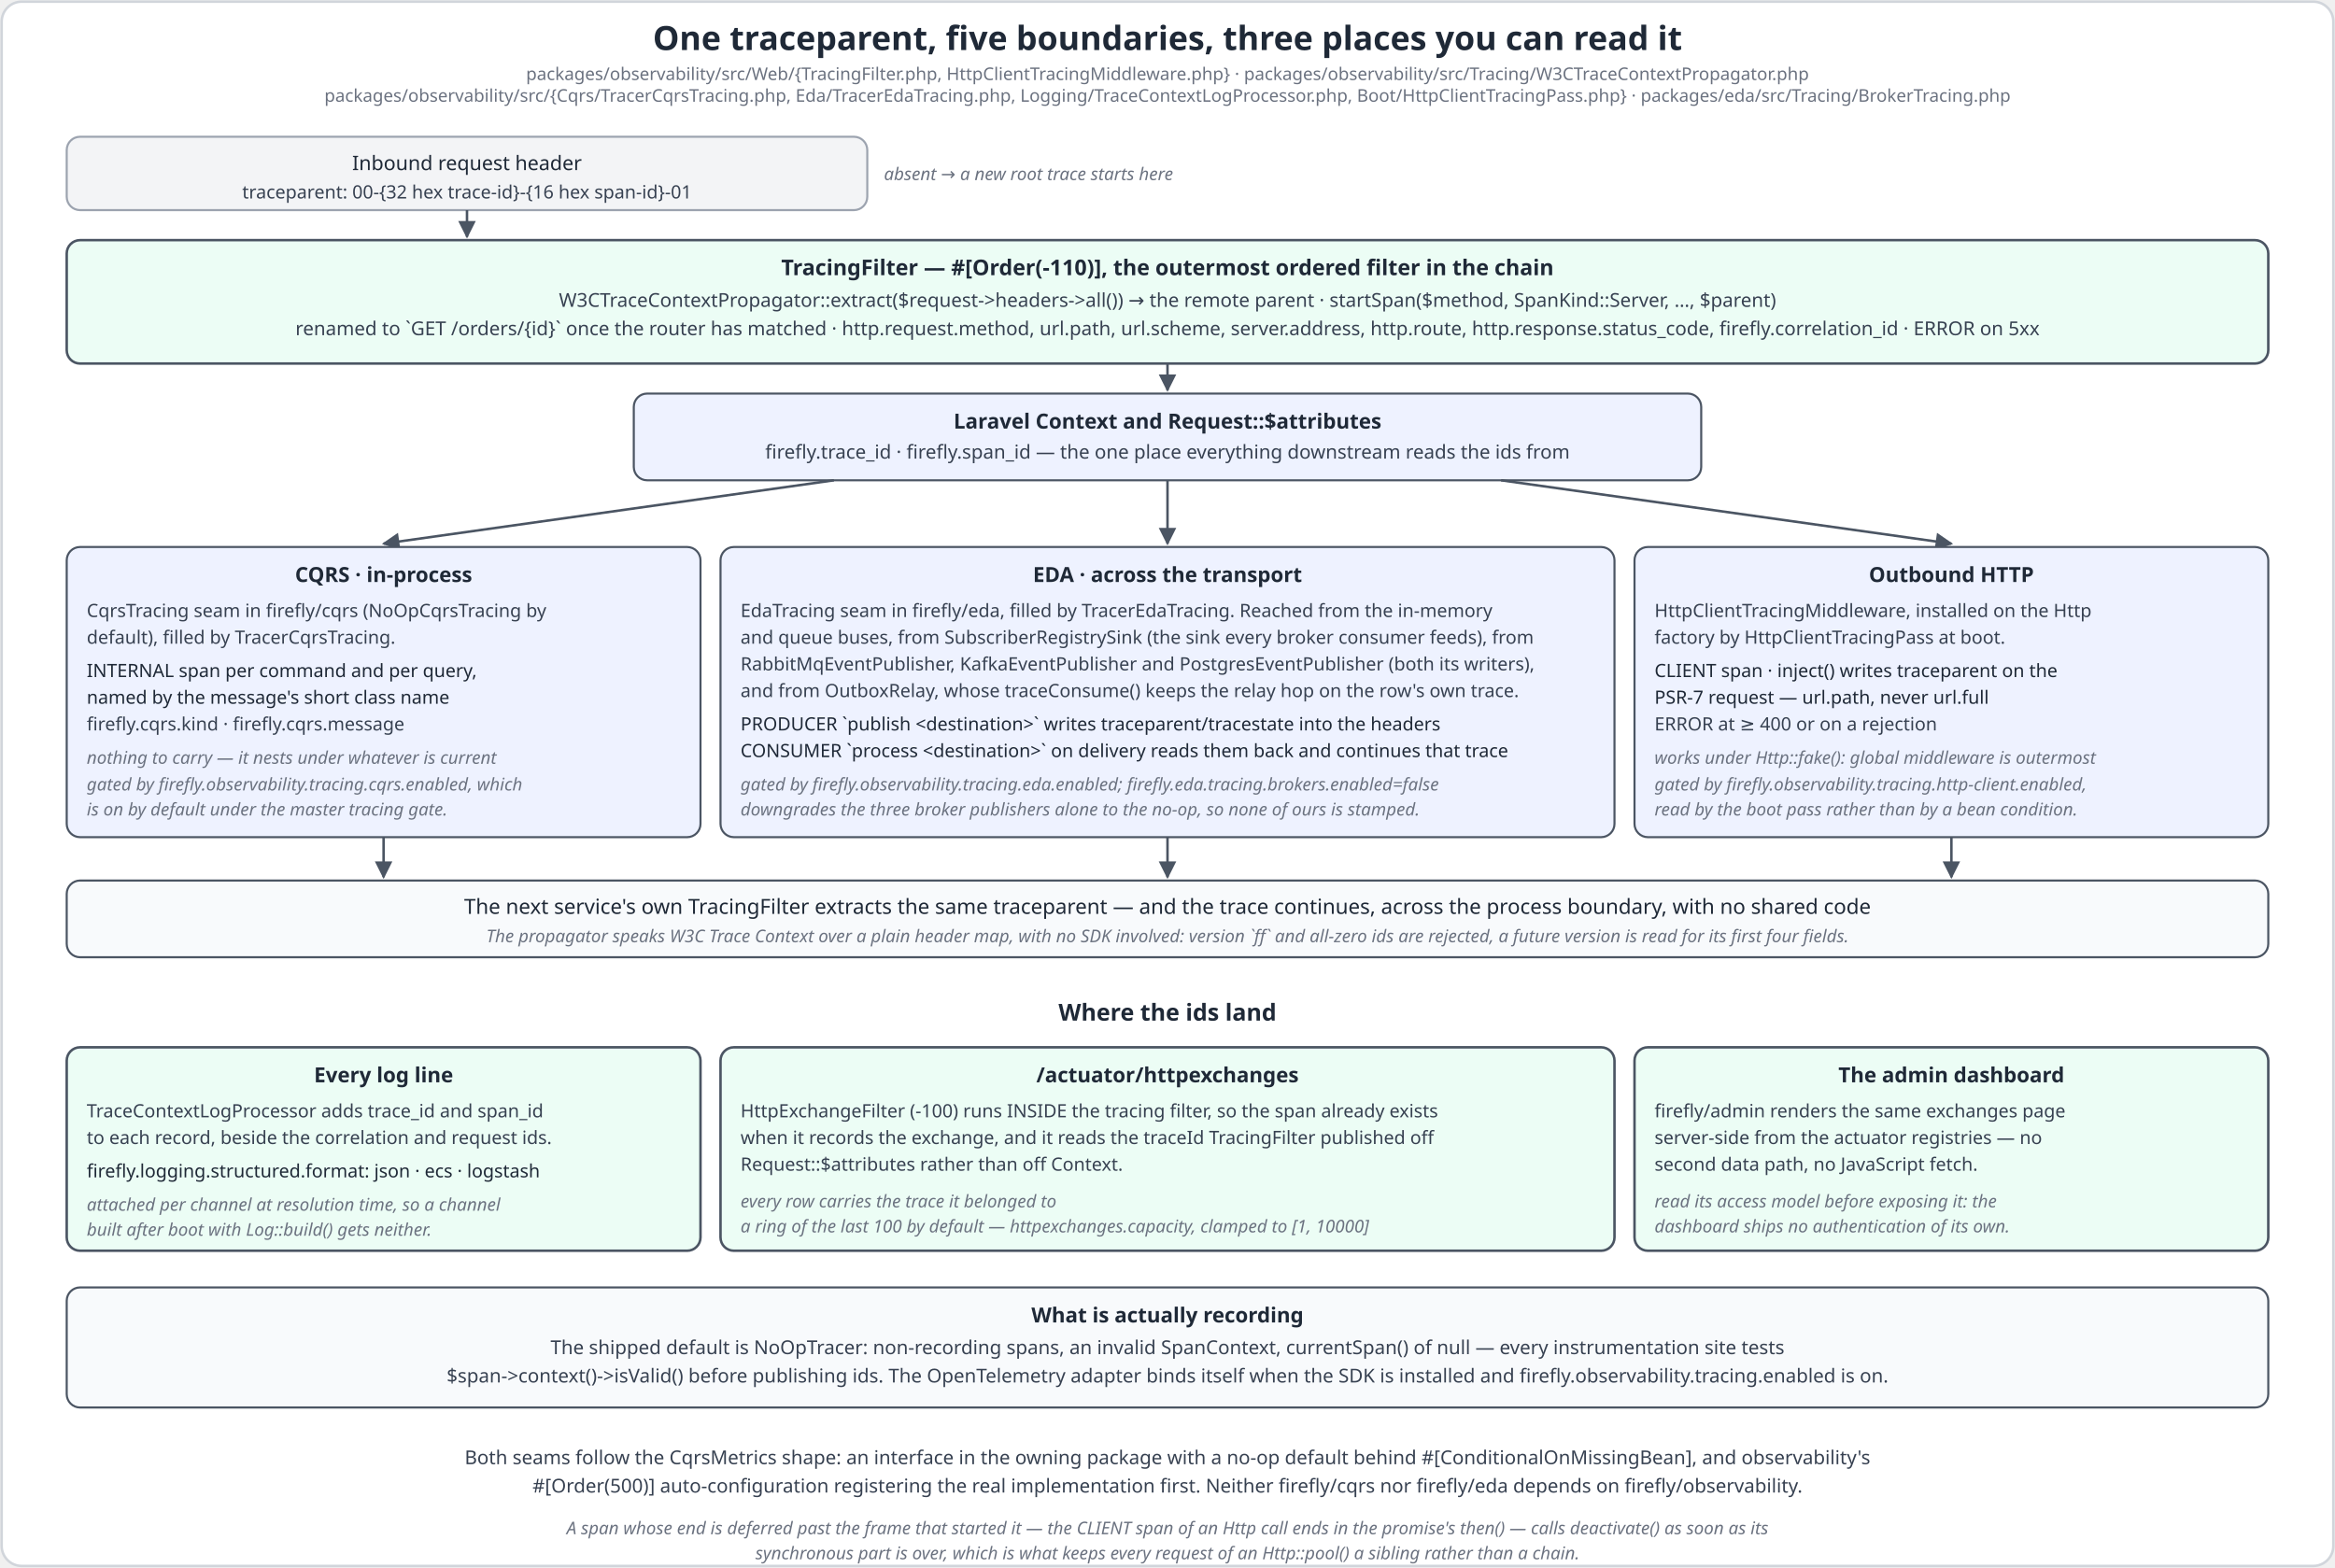
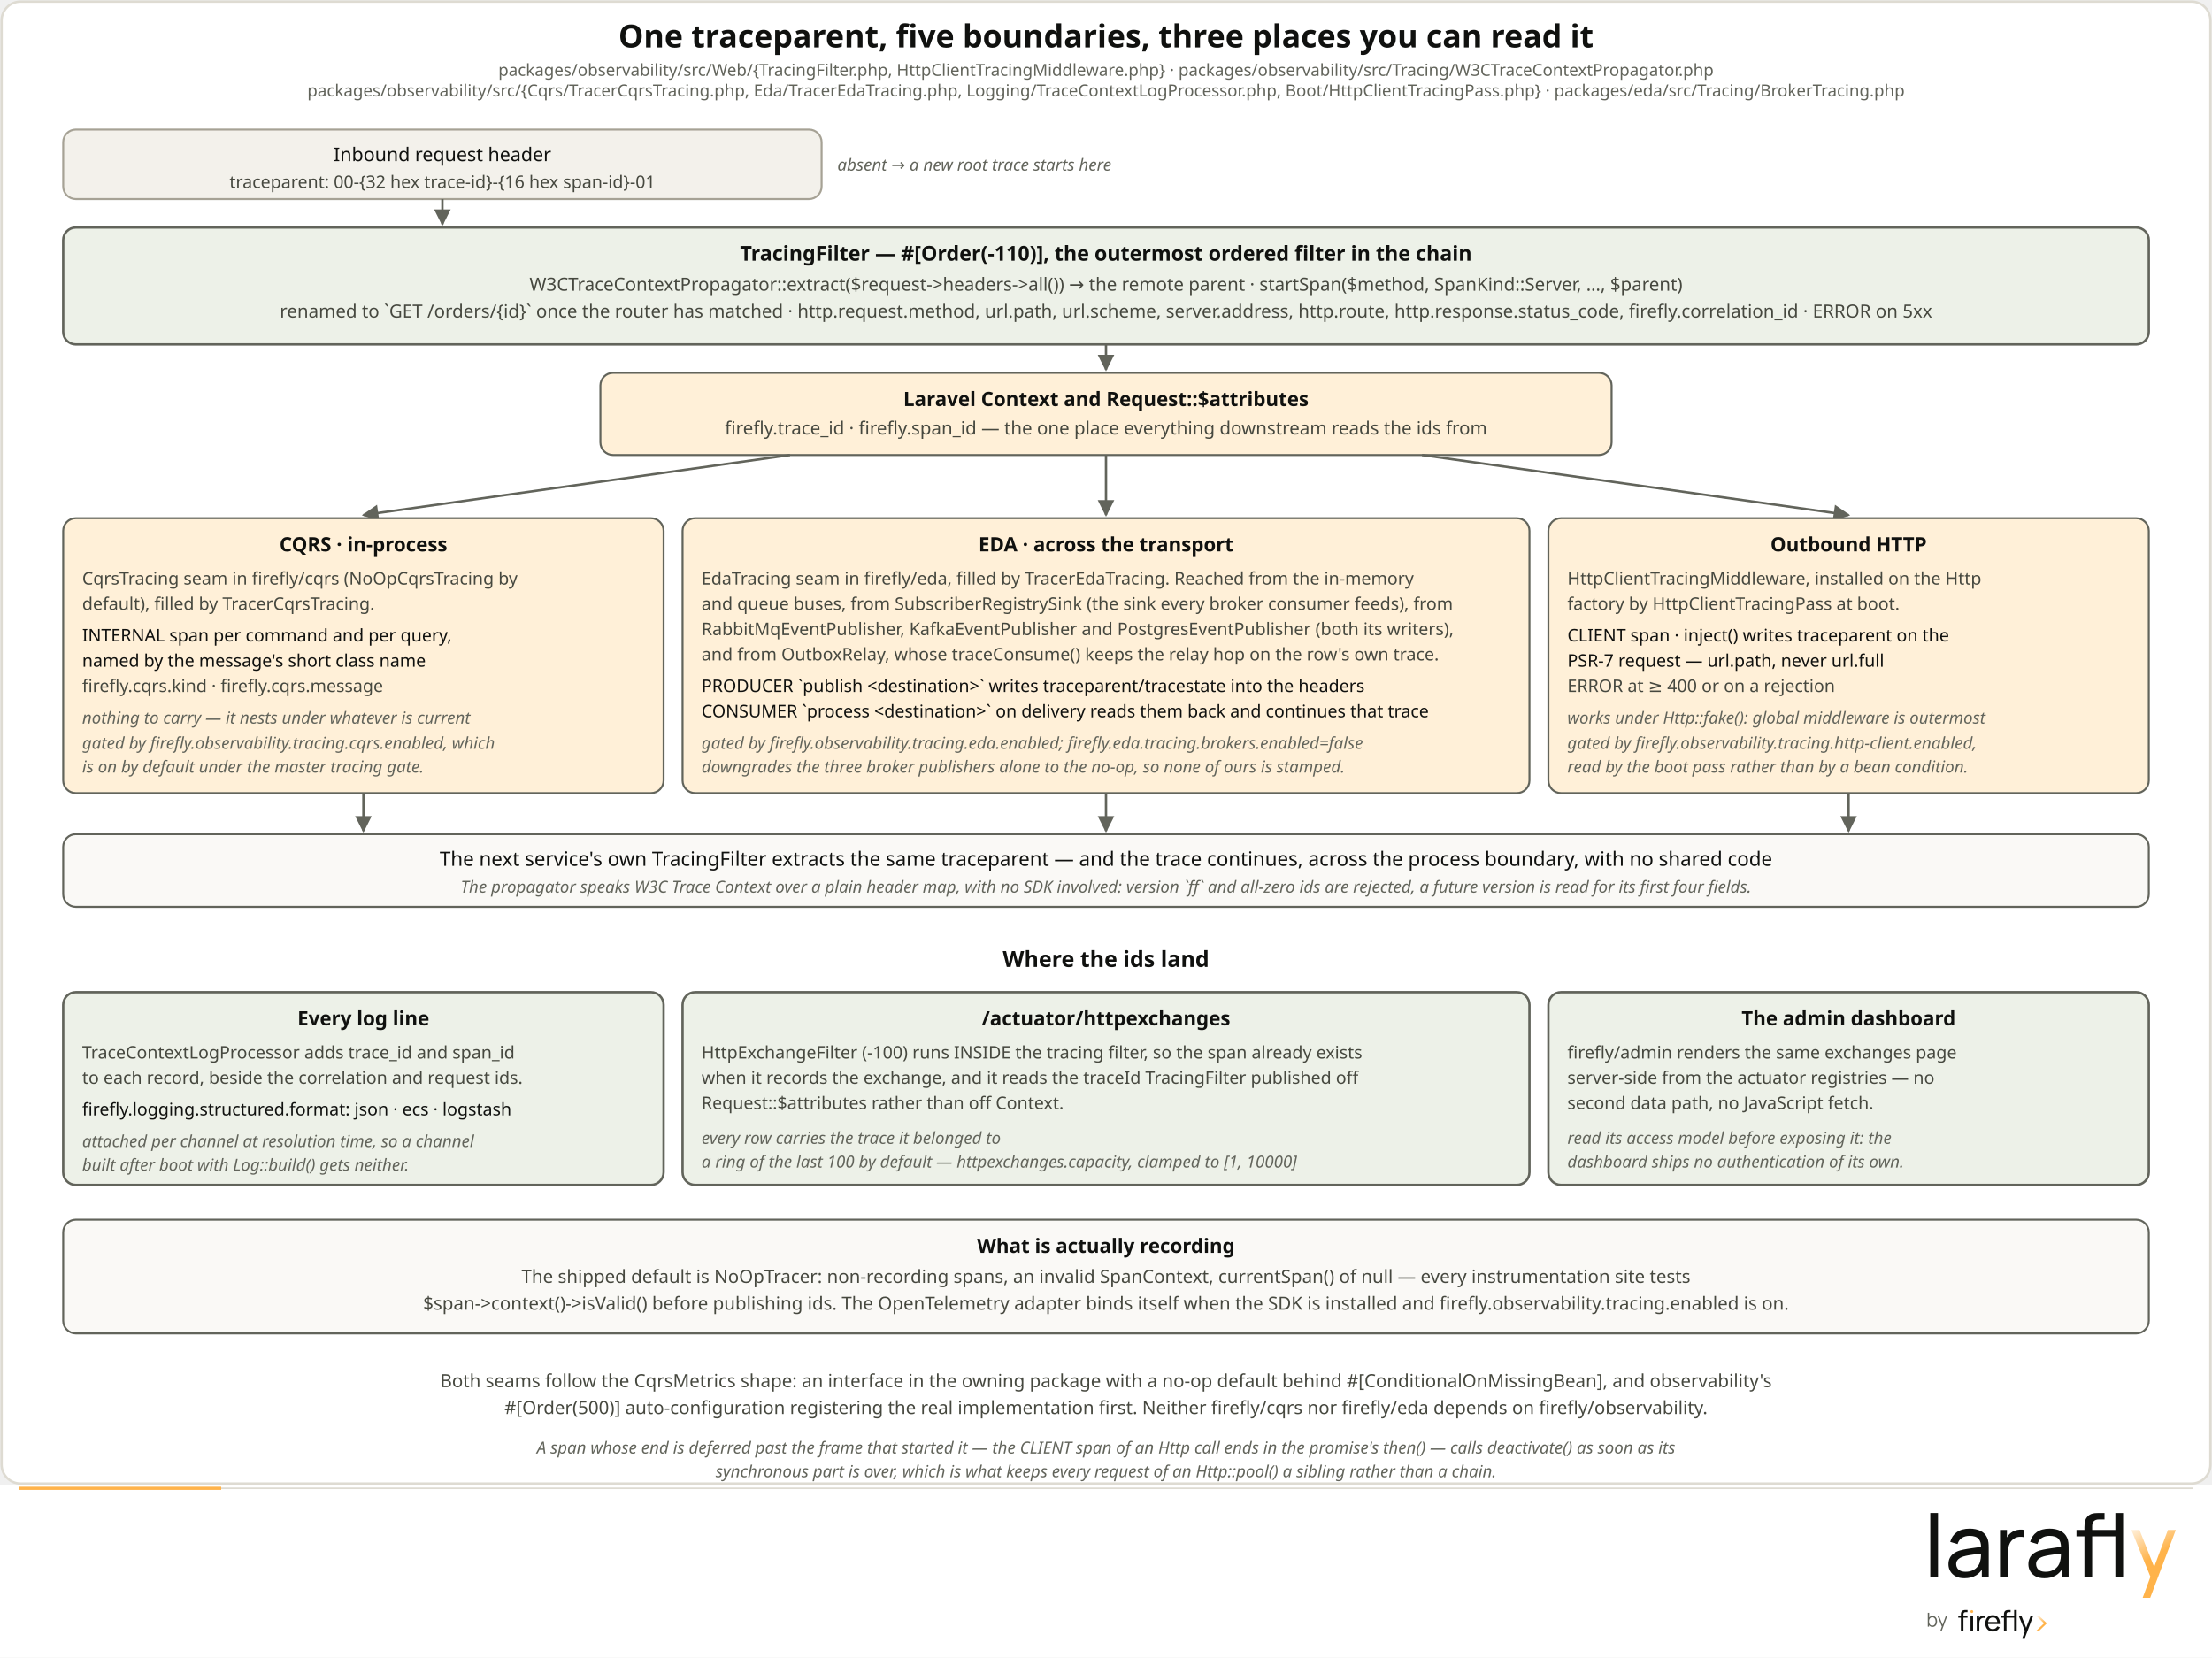
- <svg xmlns="http://www.w3.org/2000/svg" viewBox="0 0 1400 940" font-family="sans-serif">
+ <svg xmlns="http://www.w3.org/2000/svg" viewBox="0 0 1400 1049.2" font-family="sans-serif" data-original-view-box="0 0 1400 940">
  <defs>
    <marker id="tpp-arrow" viewBox="0 0 10 10" refX="9" refY="5" markerWidth="7" markerHeight="7" orient="auto-start-reverse">
-       <path d="M0,0 L10,5 L0,10 z" fill="#4b5563" />
+       <path d="M0,0 L10,5 L0,10 z" fill="#62645b" />
    </marker>
  </defs>
-   <rect x="1" y="1" width="1398" height="938" rx="12" fill="#ffffff" stroke="#d1d5db" stroke-width="1.5" />
-   <text x="700" y="30" text-anchor="middle" font-size="20" font-weight="bold" fill="#1f2937">One traceparent, five boundaries, three places you can read it</text>
-   <text x="700" y="48" text-anchor="middle" font-size="10.5" fill="#6b7280">packages/observability/src/Web/{TracingFilter.php, HttpClientTracingMiddleware.php} · packages/observability/src/Tracing/W3CTraceContextPropagator.php</text>
-   <text x="700" y="61" text-anchor="middle" font-size="10.5" fill="#6b7280">packages/observability/src/{Cqrs/TracerCqrsTracing.php, Eda/TracerEdaTracing.php, Logging/TraceContextLogProcessor.php, Boot/HttpClientTracingPass.php} · packages/eda/src/Tracing/BrokerTracing.php</text>
-   <rect x="40" y="82" width="480" height="44" rx="8" fill="#f3f4f6" stroke="#9ca3af" stroke-width="1.25" />
-   <text x="280" y="102" text-anchor="middle" font-size="12" fill="#1f2937">Inbound request header</text>
-   <text x="280" y="119" text-anchor="middle" font-size="11" fill="#374151">traceparent: 00-{32 hex trace-id}-{16 hex span-id}-01</text>
-   <text x="530" y="108" font-size="10.5" fill="#6b7280" font-style="italic">absent → a new root trace starts here</text>
-   <line x1="280" y1="126" x2="280" y2="142" stroke="#4b5563" stroke-width="1.5" marker-end="url(#tpp-arrow)" />
-   <rect x="40" y="144" width="1320" height="74" rx="8" fill="#ecfdf5" stroke="#4b5563" stroke-width="1.5" />
-   <text x="700" y="165" text-anchor="middle" font-size="13" font-weight="bold" fill="#1f2937">TracingFilter — #[Order(-110)], the outermost ordered filter in the chain</text>
-   <text x="700" y="184" text-anchor="middle" font-size="11.5" fill="#374151">W3CTraceContextPropagator::extract($request-&gt;headers-&gt;all()) → the remote parent · startSpan($method, SpanKind::Server, …, $parent)</text>
-   <text x="700" y="201" text-anchor="middle" font-size="11.5" fill="#374151">renamed to `GET /orders/{id}` once the router has matched · http.request.method, url.path, url.scheme, server.address, http.route, http.response.status_code, firefly.correlation_id · ERROR on 5xx</text>
-   <line x1="700" y1="218" x2="700" y2="234" stroke="#4b5563" stroke-width="1.5" marker-end="url(#tpp-arrow)" />
-   <rect x="380" y="236" width="640" height="52" rx="8" fill="#eef2ff" stroke="#4b5563" stroke-width="1.25" />
-   <text x="700" y="257" text-anchor="middle" font-size="12.5" font-weight="bold" fill="#1f2937">Laravel Context and Request::$attributes</text>
-   <text x="700" y="275" text-anchor="middle" font-size="11.5" fill="#374151">firefly.trace_id · firefly.span_id — the one place everything downstream reads the ids from</text>
-   <line x1="500" y1="288" x2="230" y2="326" stroke="#4b5563" stroke-width="1.5" marker-end="url(#tpp-arrow)" />
-   <line x1="700" y1="288" x2="700" y2="326" stroke="#4b5563" stroke-width="1.5" marker-end="url(#tpp-arrow)" />
-   <line x1="900" y1="288" x2="1170" y2="326" stroke="#4b5563" stroke-width="1.5" marker-end="url(#tpp-arrow)" />
-   <rect x="40" y="328" width="380" height="174" rx="8" fill="#eef2ff" stroke="#4b5563" stroke-width="1.25" />
-   <text x="230" y="349" text-anchor="middle" font-size="12.5" font-weight="bold" fill="#1f2937">CQRS · in-process</text>
-   <text x="52" y="370" font-size="11" fill="#374151">CqrsTracing seam in firefly/cqrs (NoOpCqrsTracing by</text>
-   <text x="52" y="386" font-size="11" fill="#374151">default), filled by TracerCqrsTracing.</text>
-   <text x="52" y="406" font-size="11" fill="#1f2937">INTERNAL span per command and per query,</text>
-   <text x="52" y="422" font-size="11" fill="#1f2937">named by the message's short class name</text>
-   <text x="52" y="438" font-size="11" fill="#374151">firefly.cqrs.kind · firefly.cqrs.message</text>
-   <text x="52" y="458" font-size="10.5" fill="#6b7280" font-style="italic">nothing to carry — it nests under whatever is current</text>
-   <text x="52" y="474" font-size="10.5" fill="#6b7280" font-style="italic">gated by firefly.observability.tracing.cqrs.enabled, which</text>
-   <text x="52" y="489" font-size="10.5" fill="#6b7280" font-style="italic">is on by default under the master tracing gate.</text>
-   <rect x="432" y="328" width="536" height="174" rx="8" fill="#eef2ff" stroke="#4b5563" stroke-width="1.25" />
-   <text x="700" y="349" text-anchor="middle" font-size="12.5" font-weight="bold" fill="#1f2937">EDA · across the transport</text>
-   <text x="444" y="370" font-size="11" fill="#374151">EdaTracing seam in firefly/eda, filled by TracerEdaTracing. Reached from the in-memory</text>
-   <text x="444" y="386" font-size="11" fill="#374151">and queue buses, from SubscriberRegistrySink (the sink every broker consumer feeds), from</text>
-   <text x="444" y="402" font-size="11" fill="#374151">RabbitMqEventPublisher, KafkaEventPublisher and PostgresEventPublisher (both its writers),</text>
-   <text x="444" y="418" font-size="11" fill="#374151">and from OutboxRelay, whose traceConsume() keeps the relay hop on the row's own trace.</text>
-   <text x="444" y="438" font-size="11" fill="#1f2937">PRODUCER `publish &lt;destination&gt;` writes traceparent/tracestate into the headers</text>
-   <text x="444" y="454" font-size="11" fill="#1f2937">CONSUMER `process &lt;destination&gt;` on delivery reads them back and continues that trace</text>
-   <text x="444" y="474" font-size="10.5" fill="#6b7280" font-style="italic">gated by firefly.observability.tracing.eda.enabled; firefly.eda.tracing.brokers.enabled=false</text>
-   <text x="444" y="489" font-size="10.5" fill="#6b7280" font-style="italic">downgrades the three broker publishers alone to the no-op, so none of ours is stamped.</text>
-   <rect x="980" y="328" width="380" height="174" rx="8" fill="#eef2ff" stroke="#4b5563" stroke-width="1.25" />
-   <text x="1170" y="349" text-anchor="middle" font-size="12.5" font-weight="bold" fill="#1f2937">Outbound HTTP</text>
-   <text x="992" y="370" font-size="11" fill="#374151">HttpClientTracingMiddleware, installed on the Http</text>
-   <text x="992" y="386" font-size="11" fill="#374151">factory by HttpClientTracingPass at boot.</text>
-   <text x="992" y="406" font-size="11" fill="#1f2937">CLIENT span · inject() writes traceparent on the</text>
-   <text x="992" y="422" font-size="11" fill="#1f2937">PSR-7 request — url.path, never url.full</text>
-   <text x="992" y="438" font-size="11" fill="#374151">ERROR at ≥ 400 or on a rejection</text>
-   <text x="992" y="458" font-size="10.5" fill="#6b7280" font-style="italic">works under Http::fake(): global middleware is outermost</text>
-   <text x="992" y="474" font-size="10.5" fill="#6b7280" font-style="italic">gated by firefly.observability.tracing.http-client.enabled,</text>
-   <text x="992" y="489" font-size="10.5" fill="#6b7280" font-style="italic">read by the boot pass rather than by a bean condition.</text>
-   <line x1="230" y1="502" x2="230" y2="526" stroke="#4b5563" stroke-width="1.5" marker-end="url(#tpp-arrow)" />
-   <line x1="700" y1="502" x2="700" y2="526" stroke="#4b5563" stroke-width="1.5" marker-end="url(#tpp-arrow)" />
-   <line x1="1170" y1="502" x2="1170" y2="526" stroke="#4b5563" stroke-width="1.5" marker-end="url(#tpp-arrow)" />
-   <rect x="40" y="528" width="1320" height="46" rx="8" fill="#f8fafc" stroke="#4b5563" stroke-width="1.25" />
-   <text x="700" y="548" text-anchor="middle" font-size="12.5" fill="#1f2937">The next service's own TracingFilter extracts the same traceparent — and the trace continues, across the process boundary, with no shared code</text>
-   <text x="700" y="565" text-anchor="middle" font-size="10.5" fill="#6b7280" font-style="italic">The propagator speaks W3C Trace Context over a plain header map, with no SDK involved: version `ff` and all-zero ids are rejected, a future version is read for its first four fields.</text>
-   <text x="700" y="612" text-anchor="middle" font-size="14" font-weight="bold" fill="#1f2937">Where the ids land</text>
-   <rect x="40" y="628" width="380" height="122" rx="8" fill="#ecfdf5" stroke="#4b5563" stroke-width="1.5" />
-   <text x="230" y="649" text-anchor="middle" font-size="12.5" font-weight="bold" fill="#1f2937">Every log line</text>
-   <text x="52" y="670" font-size="11" fill="#374151">TraceContextLogProcessor adds trace_id and span_id</text>
-   <text x="52" y="686" font-size="11" fill="#374151">to each record, beside the correlation and request ids.</text>
-   <text x="52" y="706" font-size="11" fill="#1f2937">firefly.logging.structured.format: json · ecs · logstash</text>
-   <text x="52" y="726" font-size="10.5" fill="#6b7280" font-style="italic">attached per channel at resolution time, so a channel</text>
-   <text x="52" y="741" font-size="10.5" fill="#6b7280" font-style="italic">built after boot with Log::build() gets neither.</text>
-   <rect x="432" y="628" width="536" height="122" rx="8" fill="#ecfdf5" stroke="#4b5563" stroke-width="1.5" />
-   <text x="700" y="649" text-anchor="middle" font-size="12.5" font-weight="bold" fill="#1f2937">/actuator/httpexchanges</text>
-   <text x="444" y="670" font-size="11" fill="#374151">HttpExchangeFilter (-100) runs INSIDE the tracing filter, so the span already exists</text>
-   <text x="444" y="686" font-size="11" fill="#374151">when it records the exchange, and it reads the traceId TracingFilter published off</text>
-   <text x="444" y="702" font-size="11" fill="#374151">Request::$attributes rather than off Context.</text>
-   <text x="444" y="724" font-size="10.5" fill="#6b7280" font-style="italic">every row carries the trace it belonged to</text>
-   <text x="444" y="739" font-size="10.5" fill="#6b7280" font-style="italic">a ring of the last 100 by default — httpexchanges.capacity, clamped to [1, 10000]</text>
-   <rect x="980" y="628" width="380" height="122" rx="8" fill="#ecfdf5" stroke="#4b5563" stroke-width="1.5" />
-   <text x="1170" y="649" text-anchor="middle" font-size="12.5" font-weight="bold" fill="#1f2937">The admin dashboard</text>
-   <text x="992" y="670" font-size="11" fill="#374151">firefly/admin renders the same exchanges page</text>
-   <text x="992" y="686" font-size="11" fill="#374151">server-side from the actuator registries — no</text>
-   <text x="992" y="702" font-size="11" fill="#374151">second data path, no JavaScript fetch.</text>
-   <text x="992" y="724" font-size="10.5" fill="#6b7280" font-style="italic">read its access model before exposing it: the</text>
-   <text x="992" y="739" font-size="10.5" fill="#6b7280" font-style="italic">dashboard ships no authentication of its own.</text>
-   <rect x="40" y="772" width="1320" height="72" rx="8" fill="#f8fafc" stroke="#4b5563" stroke-width="1.25" />
-   <text x="700" y="793" text-anchor="middle" font-size="12.5" font-weight="bold" fill="#1f2937">What is actually recording</text>
-   <text x="700" y="812" text-anchor="middle" font-size="11.5" fill="#374151">The shipped default is NoOpTracer: non-recording spans, an invalid SpanContext, currentSpan() of null — every instrumentation site tests</text>
-   <text x="700" y="829" text-anchor="middle" font-size="11.5" fill="#374151">$span-&gt;context()-&gt;isValid() before publishing ids. The OpenTelemetry adapter binds itself when the SDK is installed and firefly.observability.tracing.enabled is on.</text>
-   <text x="700" y="878" text-anchor="middle" font-size="11.5" fill="#374151">Both seams follow the CqrsMetrics shape: an interface in the owning package with a no-op default behind #[ConditionalOnMissingBean], and observability's</text>
-   <text x="700" y="895" text-anchor="middle" font-size="11.5" fill="#374151">#[Order(500)] auto-configuration registering the real implementation first. Neither firefly/cqrs nor firefly/eda depends on firefly/observability.</text>
-   <text x="700" y="920" text-anchor="middle" font-size="10.5" fill="#6b7280" font-style="italic">A span whose end is deferred past the frame that started it — the CLIENT span of an Http call ends in the promise's then() — calls deactivate() as soon as its</text>
-   <text x="700" y="935" text-anchor="middle" font-size="10.5" fill="#6b7280" font-style="italic">synchronous part is over, which is what keeps every request of an Http::pool() a sibling rather than a chain.</text>
+   <rect x="1" y="1" width="1398" height="938" rx="12" fill="#ffffff" stroke="#dedbd2" stroke-width="1.5" />
+   <text x="700" y="30" text-anchor="middle" font-size="20" font-weight="bold" fill="#10110f">One traceparent, five boundaries, three places you can read it</text>
+   <text x="700" y="48" text-anchor="middle" font-size="10.5" fill="#62645b">packages/observability/src/Web/{TracingFilter.php, HttpClientTracingMiddleware.php} · packages/observability/src/Tracing/W3CTraceContextPropagator.php</text>
+   <text x="700" y="61" text-anchor="middle" font-size="10.5" fill="#62645b">packages/observability/src/{Cqrs/TracerCqrsTracing.php, Eda/TracerEdaTracing.php, Logging/TraceContextLogProcessor.php, Boot/HttpClientTracingPass.php} · packages/eda/src/Tracing/BrokerTracing.php</text>
+   <rect x="40" y="82" width="480" height="44" rx="8" fill="#f3f1eb" stroke="#a6a295" stroke-width="1.25" />
+   <text x="280" y="102" text-anchor="middle" font-size="12" fill="#10110f">Inbound request header</text>
+   <text x="280" y="119" text-anchor="middle" font-size="11" fill="#46483f">traceparent: 00-{32 hex trace-id}-{16 hex span-id}-01</text>
+   <text x="530" y="108" font-size="10.5" fill="#62645b" font-style="italic">absent → a new root trace starts here</text>
+   <line x1="280" y1="126" x2="280" y2="142" stroke="#62645b" stroke-width="1.5" marker-end="url(#tpp-arrow)" />
+   <rect x="40" y="144" width="1320" height="74" rx="8" fill="#edf1e8" stroke="#62645b" stroke-width="1.5" />
+   <text x="700" y="165" text-anchor="middle" font-size="13" font-weight="bold" fill="#10110f">TracingFilter — #[Order(-110)], the outermost ordered filter in the chain</text>
+   <text x="700" y="184" text-anchor="middle" font-size="11.5" fill="#46483f">W3CTraceContextPropagator::extract($request-&gt;headers-&gt;all()) → the remote parent · startSpan($method, SpanKind::Server, …, $parent)</text>
+   <text x="700" y="201" text-anchor="middle" font-size="11.5" fill="#46483f">renamed to `GET /orders/{id}` once the router has matched · http.request.method, url.path, url.scheme, server.address, http.route, http.response.status_code, firefly.correlation_id · ERROR on 5xx</text>
+   <line x1="700" y1="218" x2="700" y2="234" stroke="#62645b" stroke-width="1.5" marker-end="url(#tpp-arrow)" />
+   <rect x="380" y="236" width="640" height="52" rx="8" fill="#fff0d8" stroke="#62645b" stroke-width="1.25" />
+   <text x="700" y="257" text-anchor="middle" font-size="12.5" font-weight="bold" fill="#10110f">Laravel Context and Request::$attributes</text>
+   <text x="700" y="275" text-anchor="middle" font-size="11.5" fill="#46483f">firefly.trace_id · firefly.span_id — the one place everything downstream reads the ids from</text>
+   <line x1="500" y1="288" x2="230" y2="326" stroke="#62645b" stroke-width="1.5" marker-end="url(#tpp-arrow)" />
+   <line x1="700" y1="288" x2="700" y2="326" stroke="#62645b" stroke-width="1.5" marker-end="url(#tpp-arrow)" />
+   <line x1="900" y1="288" x2="1170" y2="326" stroke="#62645b" stroke-width="1.5" marker-end="url(#tpp-arrow)" />
+   <rect x="40" y="328" width="380" height="174" rx="8" fill="#fff0d8" stroke="#62645b" stroke-width="1.25" />
+   <text x="230" y="349" text-anchor="middle" font-size="12.5" font-weight="bold" fill="#10110f">CQRS · in-process</text>
+   <text x="52" y="370" font-size="11" fill="#46483f">CqrsTracing seam in firefly/cqrs (NoOpCqrsTracing by</text>
+   <text x="52" y="386" font-size="11" fill="#46483f">default), filled by TracerCqrsTracing.</text>
+   <text x="52" y="406" font-size="11" fill="#10110f">INTERNAL span per command and per query,</text>
+   <text x="52" y="422" font-size="11" fill="#10110f">named by the message's short class name</text>
+   <text x="52" y="438" font-size="11" fill="#46483f">firefly.cqrs.kind · firefly.cqrs.message</text>
+   <text x="52" y="458" font-size="10.5" fill="#62645b" font-style="italic">nothing to carry — it nests under whatever is current</text>
+   <text x="52" y="474" font-size="10.5" fill="#62645b" font-style="italic">gated by firefly.observability.tracing.cqrs.enabled, which</text>
+   <text x="52" y="489" font-size="10.5" fill="#62645b" font-style="italic">is on by default under the master tracing gate.</text>
+   <rect x="432" y="328" width="536" height="174" rx="8" fill="#fff0d8" stroke="#62645b" stroke-width="1.25" />
+   <text x="700" y="349" text-anchor="middle" font-size="12.5" font-weight="bold" fill="#10110f">EDA · across the transport</text>
+   <text x="444" y="370" font-size="11" fill="#46483f">EdaTracing seam in firefly/eda, filled by TracerEdaTracing. Reached from the in-memory</text>
+   <text x="444" y="386" font-size="11" fill="#46483f">and queue buses, from SubscriberRegistrySink (the sink every broker consumer feeds), from</text>
+   <text x="444" y="402" font-size="11" fill="#46483f">RabbitMqEventPublisher, KafkaEventPublisher and PostgresEventPublisher (both its writers),</text>
+   <text x="444" y="418" font-size="11" fill="#46483f">and from OutboxRelay, whose traceConsume() keeps the relay hop on the row's own trace.</text>
+   <text x="444" y="438" font-size="11" fill="#10110f">PRODUCER `publish &lt;destination&gt;` writes traceparent/tracestate into the headers</text>
+   <text x="444" y="454" font-size="11" fill="#10110f">CONSUMER `process &lt;destination&gt;` on delivery reads them back and continues that trace</text>
+   <text x="444" y="474" font-size="10.5" fill="#62645b" font-style="italic">gated by firefly.observability.tracing.eda.enabled; firefly.eda.tracing.brokers.enabled=false</text>
+   <text x="444" y="489" font-size="10.5" fill="#62645b" font-style="italic">downgrades the three broker publishers alone to the no-op, so none of ours is stamped.</text>
+   <rect x="980" y="328" width="380" height="174" rx="8" fill="#fff0d8" stroke="#62645b" stroke-width="1.25" />
+   <text x="1170" y="349" text-anchor="middle" font-size="12.5" font-weight="bold" fill="#10110f">Outbound HTTP</text>
+   <text x="992" y="370" font-size="11" fill="#46483f">HttpClientTracingMiddleware, installed on the Http</text>
+   <text x="992" y="386" font-size="11" fill="#46483f">factory by HttpClientTracingPass at boot.</text>
+   <text x="992" y="406" font-size="11" fill="#10110f">CLIENT span · inject() writes traceparent on the</text>
+   <text x="992" y="422" font-size="11" fill="#10110f">PSR-7 request — url.path, never url.full</text>
+   <text x="992" y="438" font-size="11" fill="#46483f">ERROR at ≥ 400 or on a rejection</text>
+   <text x="992" y="458" font-size="10.5" fill="#62645b" font-style="italic">works under Http::fake(): global middleware is outermost</text>
+   <text x="992" y="474" font-size="10.5" fill="#62645b" font-style="italic">gated by firefly.observability.tracing.http-client.enabled,</text>
+   <text x="992" y="489" font-size="10.5" fill="#62645b" font-style="italic">read by the boot pass rather than by a bean condition.</text>
+   <line x1="230" y1="502" x2="230" y2="526" stroke="#62645b" stroke-width="1.5" marker-end="url(#tpp-arrow)" />
+   <line x1="700" y1="502" x2="700" y2="526" stroke="#62645b" stroke-width="1.5" marker-end="url(#tpp-arrow)" />
+   <line x1="1170" y1="502" x2="1170" y2="526" stroke="#62645b" stroke-width="1.5" marker-end="url(#tpp-arrow)" />
+   <rect x="40" y="528" width="1320" height="46" rx="8" fill="#faf9f6" stroke="#62645b" stroke-width="1.25" />
+   <text x="700" y="548" text-anchor="middle" font-size="12.5" fill="#10110f">The next service's own TracingFilter extracts the same traceparent — and the trace continues, across the process boundary, with no shared code</text>
+   <text x="700" y="565" text-anchor="middle" font-size="10.5" fill="#62645b" font-style="italic">The propagator speaks W3C Trace Context over a plain header map, with no SDK involved: version `ff` and all-zero ids are rejected, a future version is read for its first four fields.</text>
+   <text x="700" y="612" text-anchor="middle" font-size="14" font-weight="bold" fill="#10110f">Where the ids land</text>
+   <rect x="40" y="628" width="380" height="122" rx="8" fill="#edf1e8" stroke="#62645b" stroke-width="1.5" />
+   <text x="230" y="649" text-anchor="middle" font-size="12.5" font-weight="bold" fill="#10110f">Every log line</text>
+   <text x="52" y="670" font-size="11" fill="#46483f">TraceContextLogProcessor adds trace_id and span_id</text>
+   <text x="52" y="686" font-size="11" fill="#46483f">to each record, beside the correlation and request ids.</text>
+   <text x="52" y="706" font-size="11" fill="#10110f">firefly.logging.structured.format: json · ecs · logstash</text>
+   <text x="52" y="726" font-size="10.5" fill="#62645b" font-style="italic">attached per channel at resolution time, so a channel</text>
+   <text x="52" y="741" font-size="10.5" fill="#62645b" font-style="italic">built after boot with Log::build() gets neither.</text>
+   <rect x="432" y="628" width="536" height="122" rx="8" fill="#edf1e8" stroke="#62645b" stroke-width="1.5" />
+   <text x="700" y="649" text-anchor="middle" font-size="12.5" font-weight="bold" fill="#10110f">/actuator/httpexchanges</text>
+   <text x="444" y="670" font-size="11" fill="#46483f">HttpExchangeFilter (-100) runs INSIDE the tracing filter, so the span already exists</text>
+   <text x="444" y="686" font-size="11" fill="#46483f">when it records the exchange, and it reads the traceId TracingFilter published off</text>
+   <text x="444" y="702" font-size="11" fill="#46483f">Request::$attributes rather than off Context.</text>
+   <text x="444" y="724" font-size="10.5" fill="#62645b" font-style="italic">every row carries the trace it belonged to</text>
+   <text x="444" y="739" font-size="10.5" fill="#62645b" font-style="italic">a ring of the last 100 by default — httpexchanges.capacity, clamped to [1, 10000]</text>
+   <rect x="980" y="628" width="380" height="122" rx="8" fill="#edf1e8" stroke="#62645b" stroke-width="1.5" />
+   <text x="1170" y="649" text-anchor="middle" font-size="12.5" font-weight="bold" fill="#10110f">The admin dashboard</text>
+   <text x="992" y="670" font-size="11" fill="#46483f">firefly/admin renders the same exchanges page</text>
+   <text x="992" y="686" font-size="11" fill="#46483f">server-side from the actuator registries — no</text>
+   <text x="992" y="702" font-size="11" fill="#46483f">second data path, no JavaScript fetch.</text>
+   <text x="992" y="724" font-size="10.5" fill="#62645b" font-style="italic">read its access model before exposing it: the</text>
+   <text x="992" y="739" font-size="10.5" fill="#62645b" font-style="italic">dashboard ships no authentication of its own.</text>
+   <rect x="40" y="772" width="1320" height="72" rx="8" fill="#faf9f6" stroke="#62645b" stroke-width="1.25" />
+   <text x="700" y="793" text-anchor="middle" font-size="12.5" font-weight="bold" fill="#10110f">What is actually recording</text>
+   <text x="700" y="812" text-anchor="middle" font-size="11.5" fill="#46483f">The shipped default is NoOpTracer: non-recording spans, an invalid SpanContext, currentSpan() of null — every instrumentation site tests</text>
+   <text x="700" y="829" text-anchor="middle" font-size="11.5" fill="#46483f">$span-&gt;context()-&gt;isValid() before publishing ids. The OpenTelemetry adapter binds itself when the SDK is installed and firefly.observability.tracing.enabled is on.</text>
+   <text x="700" y="878" text-anchor="middle" font-size="11.5" fill="#46483f">Both seams follow the CqrsMetrics shape: an interface in the owning package with a no-op default behind #[ConditionalOnMissingBean], and observability's</text>
+   <text x="700" y="895" text-anchor="middle" font-size="11.5" fill="#46483f">#[Order(500)] auto-configuration registering the real implementation first. Neither firefly/cqrs nor firefly/eda depends on firefly/observability.</text>
+   <text x="700" y="920" text-anchor="middle" font-size="10.5" fill="#62645b" font-style="italic">A span whose end is deferred past the frame that started it — the CLIENT span of an Http call ends in the promise's then() — calls deactivate() as soon as its</text>
+   <text x="700" y="935" text-anchor="middle" font-size="10.5" fill="#62645b" font-style="italic">synchronous part is over, which is what keeps every request of an Http::pool() a sibling rather than a chain.</text>
+   <g data-framework-brand="2026-10-08" aria-hidden="true">
+     <rect x="0" y="940" width="1400" height="109.2" fill="#ffffff" />
+     <path d="M12 942H1388" stroke="#dedbd2" stroke-width="1" />
+     <path d="M12 942H140" stroke="#ffb34a" stroke-width="2" />
+     <svg width="178.58" height="95.2" viewBox="0 0 453.96 242" x="1209.42" y="947.0" aria-hidden="true">
+       <g fill="#10110f" transform="translate(20 130) scale(0.07 -0.07)">
+         <g transform="translate(0 0)">
+           <path d="M160 0L160 1470L338 1470L338 0Z" />
+         </g>
+         <g transform="translate(498 0)">
+           <path d="M447 -30Q326 -30 244.5 14.5Q163 59 121.5 132Q80 205 80 292Q80 377 112.5 439.5Q145 502 204 543.5Q263 585 345 609Q422 630 517.5 645.5Q613 661 711 674Q773 682 830 690Q827 813 773 875Q712 944 564 944Q466 944 392.5 899.5Q319 855 289 755L120 806Q159 948 271 1029Q383 1110 566 1110Q713 1110 818.5 1057.5Q924 1005 970 899Q993 849 999 790.5Q1005 732 1005 668L1005 0L847 0L847 168Q793 86 714 37Q604 -30 447 -30ZM474 119Q570 119 640.5 153.5Q711 188 754 244.5Q797 301 810 368Q825 418 827 480Q827 513 828 538Q773 531 719 524Q635 513 560 500.5Q485 488 425 471Q381 457 342.5 435Q304 413 280.5 378.5Q257 344 257 293Q257 249 279.5 209Q302 169 349.5 144Q397 119 474 119Z" />
+         </g>
+         <g transform="translate(1623 0)">
+           <path d="M140 0L140 1080L299 1080L299 908Q310 927 323 945Q353 987 391 1014Q433 1048 486 1066Q539 1084 594 1087.5Q649 1091 697 1080L697 913Q641 928 574 921Q507 914 450 872Q398 835 369.5 782Q341 729 330 667.5Q319 606 319 542L319 0Z" />
+         </g>
+         <g transform="translate(2335 0)">
+           <path d="M447 -30Q326 -30 244.5 14.5Q163 59 121.5 132Q80 205 80 292Q80 377 112.5 439.5Q145 502 204 543.5Q263 585 345 609Q422 630 517.5 645.5Q613 661 711 674Q773 682 830 690Q827 813 773 875Q712 944 564 944Q466 944 392.5 899.5Q319 855 289 755L120 806Q159 948 271 1029Q383 1110 566 1110Q713 1110 818.5 1057.5Q924 1005 970 899Q993 849 999 790.5Q1005 732 1005 668L1005 0L847 0L847 168Q793 86 714 37Q604 -30 447 -30ZM474 119Q570 119 640.5 153.5Q711 188 754 244.5Q797 301 810 368Q825 418 827 480Q827 513 828 538Q773 531 719 524Q635 513 560 500.5Q485 488 425 471Q381 457 342.5 435Q304 413 280.5 378.5Q257 344 257 293Q257 249 279.5 209Q302 169 349.5 144Q397 119 474 119Z" />
+         </g>
+         <g transform="translate(3460 0)">
+           <path d="M243 0L243 933L60 933L60 1080L243 1080L243 1139Q243 1181 247 1224.5Q251 1268 265 1309.5Q279 1351 311 1386Q348 1427 392 1444.5Q436 1462 481.5 1466Q527 1470 568 1470L705 1470L705 1322L578 1322Q499 1322 460 1283.5Q421 1245 421 1167L421 1080L954 1080L954 1470L1132 1470L1132 0L954 0L954 933L421 933L421 0Z" />
+         </g>
+         <g transform="translate(4752 0)">
+           <g data-family-terminal="trail-y">
+             <defs>
+               <linearGradient id="brand-3a0a09146f-logo-family-larafly-20-130-140" gradientUnits="userSpaceOnUse" x1="30" y1="1080" x2="554" y2="230">
+                 <stop offset="0" stop-color="#ffb34a" stop-opacity="0.2" />
+                 <stop offset="0.8" stop-color="#ffb34a" stop-opacity="1" />
+               </linearGradient>
+             </defs>
+             <path d="M290 -480L468 4L30 1080L217 1080L554 230L870 1080L1051 1080L463 -480Z" fill="url(#brand-3a0a09146f-logo-family-larafly-20-130-140)" />
+           </g>
+         </g>
+       </g>
+       <g fill="#62645b" transform="translate(25 210) scale(0.0155 -0.0155)">
+         <path d="M625 -30Q476 -30 373 46Q314 89 271 150L271 0L139 0L139 1440L287 1440L287 953Q325 1001 375 1036Q479 1110 631 1110Q779 1110 885 1035Q991 960 1047.5 831Q1104 702 1104 541Q1104 379 1047 250Q990 121 883 45.5Q776 -30 625 -30ZM610 107Q723 107 798 164Q873 221 910.5 319.5Q948 418 948 541Q948 663 911 761Q874 859 798.5 916Q723 973 607 973Q494 973 419.5 918Q345 863 308 765.5Q271 668 271 541Q271 416 308 317.5Q345 219 420 163Q495 107 610 107Z" transform="translate(0 0)" />
+         <path d="M294 -480L472 3L33 1080L189 1080L544 192L871 1080L1021 1080L441 -480Z" transform="translate(1131 0)" />
+       </g>
+       <svg x="76" y="183" width="143" height="45.48" viewBox="5 -148 619.4 197">
+         <defs>
+           <linearGradient id="brand-3a0a09146f-logo-firefly-trail" gradientUnits="userSpaceOnUse" x1="567.4" y1="-108" x2="623.4" y2="-54">
+             <stop offset="0" stop-color="#ffb34a" stop-opacity="0.2" />
+             <stop offset="0.8" stop-color="#ffb34a" stop-opacity="1" />
+           </linearGradient>
+         </defs>
+         <path d="M24.3 0L24.3 -93.3L6 -93.3L6 -108L24.3 -108L24.3 -113.9Q24.3 -118.1 24.7 -122.45Q25.1 -126.8 26.5 -130.95Q27.9 -135.1 31.1 -138.6Q34.8 -142.7 39.2 -144.45Q43.6 -146.2 48.15 -146.6Q52.7 -147 56.8 -147L70.5 -147L70.5 -132.2L57.8 -132.2Q49.9 -132.2 46 -128.35Q42.1 -124.5 42.1 -116.7L42.1 -108L70.5 -108L70.5 -93.3L42.1 -93.3L42.1 0ZM91.5 0L91.5 -108L109.3 -108L109.3 0ZM134.8 0L134.8 -108L150.7 -108L150.7 -90.8Q151.8 -92.7 153.1 -94.5Q156.1 -98.7 159.9 -101.4Q164.1 -104.8 169.4 -106.6Q174.7 -108.4 180.2 -108.75Q185.7 -109.1 190.5 -108L190.5 -91.3Q184.9 -92.8 178.2 -92.1Q171.5 -91.4 165.8 -87.2Q160.6 -83.5 157.75 -78.2Q154.9 -72.9 153.8 -66.75Q152.7 -60.6 152.7 -54.2L152.7 0ZM247.3 3Q231.4 3 219.55 -4.05Q207.7 -11.1 201.1 -23.75Q194.5 -36.4 194.5 -53.3Q194.5 -71 201 -83.95Q207.5 -96.9 219.15 -103.95Q230.8 -111 246.5 -111Q262.8 -111 274.25 -103.5Q285.7 -96 291.45 -82.1Q297.2 -68.2 296.4 -49L213.6 -49Q214.6 -33.5 222 -24.4Q230.6 -13.9 246.5 -13.9Q257.2 -13.9 265.1 -18.8Q273 -23.7 277.5 -32.9L294.6 -27Q288.3 -12.7 275.65 -4.85Q263 3 247.3 3ZM277.9 -63.3Q276.5 -77.4 270.3 -85.2Q262.5 -95 247.1 -95Q230.6 -95 222 -84.4Q215.5 -76.4 213.9 -63.3ZM324.4 0L324.4 -93.3L306.1 -93.3L306.1 -108L324.4 -108L324.4 -113.9Q324.4 -118.1 324.8 -122.45Q325.2 -126.8 326.6 -130.95Q328 -135.1 331.2 -138.6Q334.9 -142.7 339.3 -144.45Q343.7 -146.2 348.25 -146.6Q352.8 -147 356.9 -147L370.6 -147L370.6 -132.2L357.9 -132.2Q350 -132.2 346.1 -128.35Q342.2 -124.5 342.2 -116.7L342.2 -108L395.5 -108L395.5 -147L413.3 -147L413.3 0L395.5 0L395.5 -93.3L342.2 -93.3L342.2 0ZM452.8 48L470.6 -0.4L426.8 -108L445.5 -108L479.2 -23L510.8 -108L528.9 -108L470.1 48Z" fill="#10110f" />
+         <circle cx="100.4" cy="-136.3" r="9.97" fill="#ffb34a" />
+         <path d="M567.4 -108L623.4 -54L603.4 -54L547.4 -108Z" fill="url(#brand-3a0a09146f-logo-firefly-trail)" />
+         <path d="M623.4 -54L567.4 0L547.4 0L603.4 -54Z" fill="#ffb34a" />
+       </svg>
+     </svg>
+   </g>
</svg>
